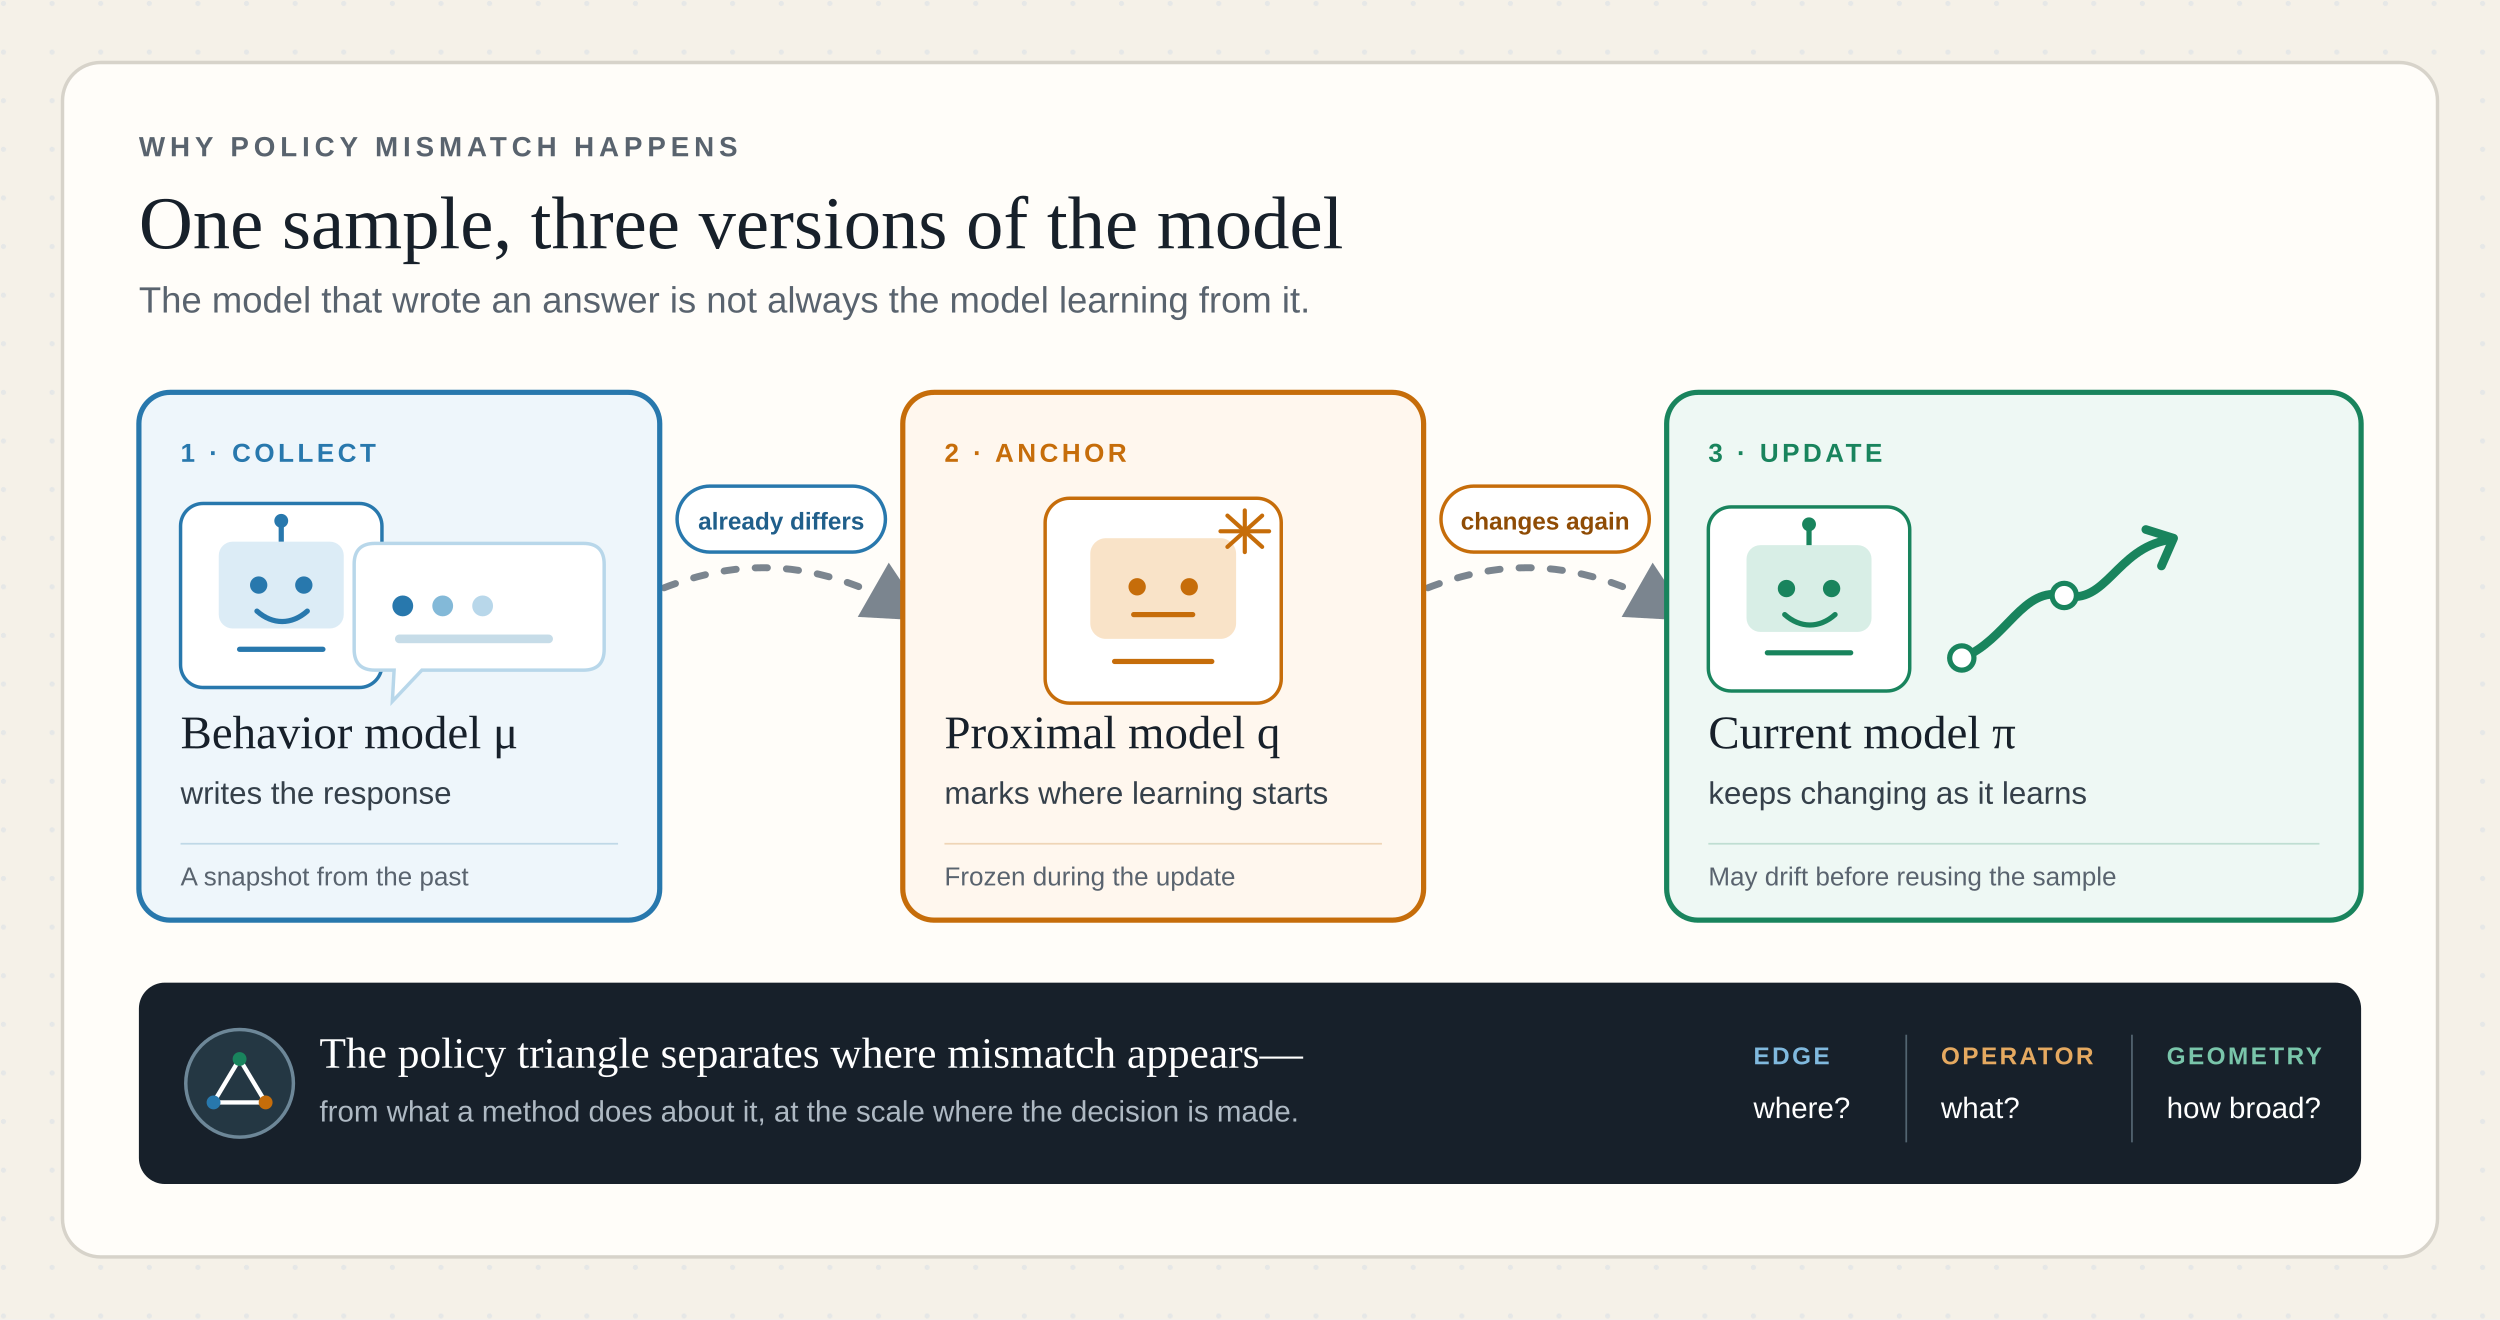
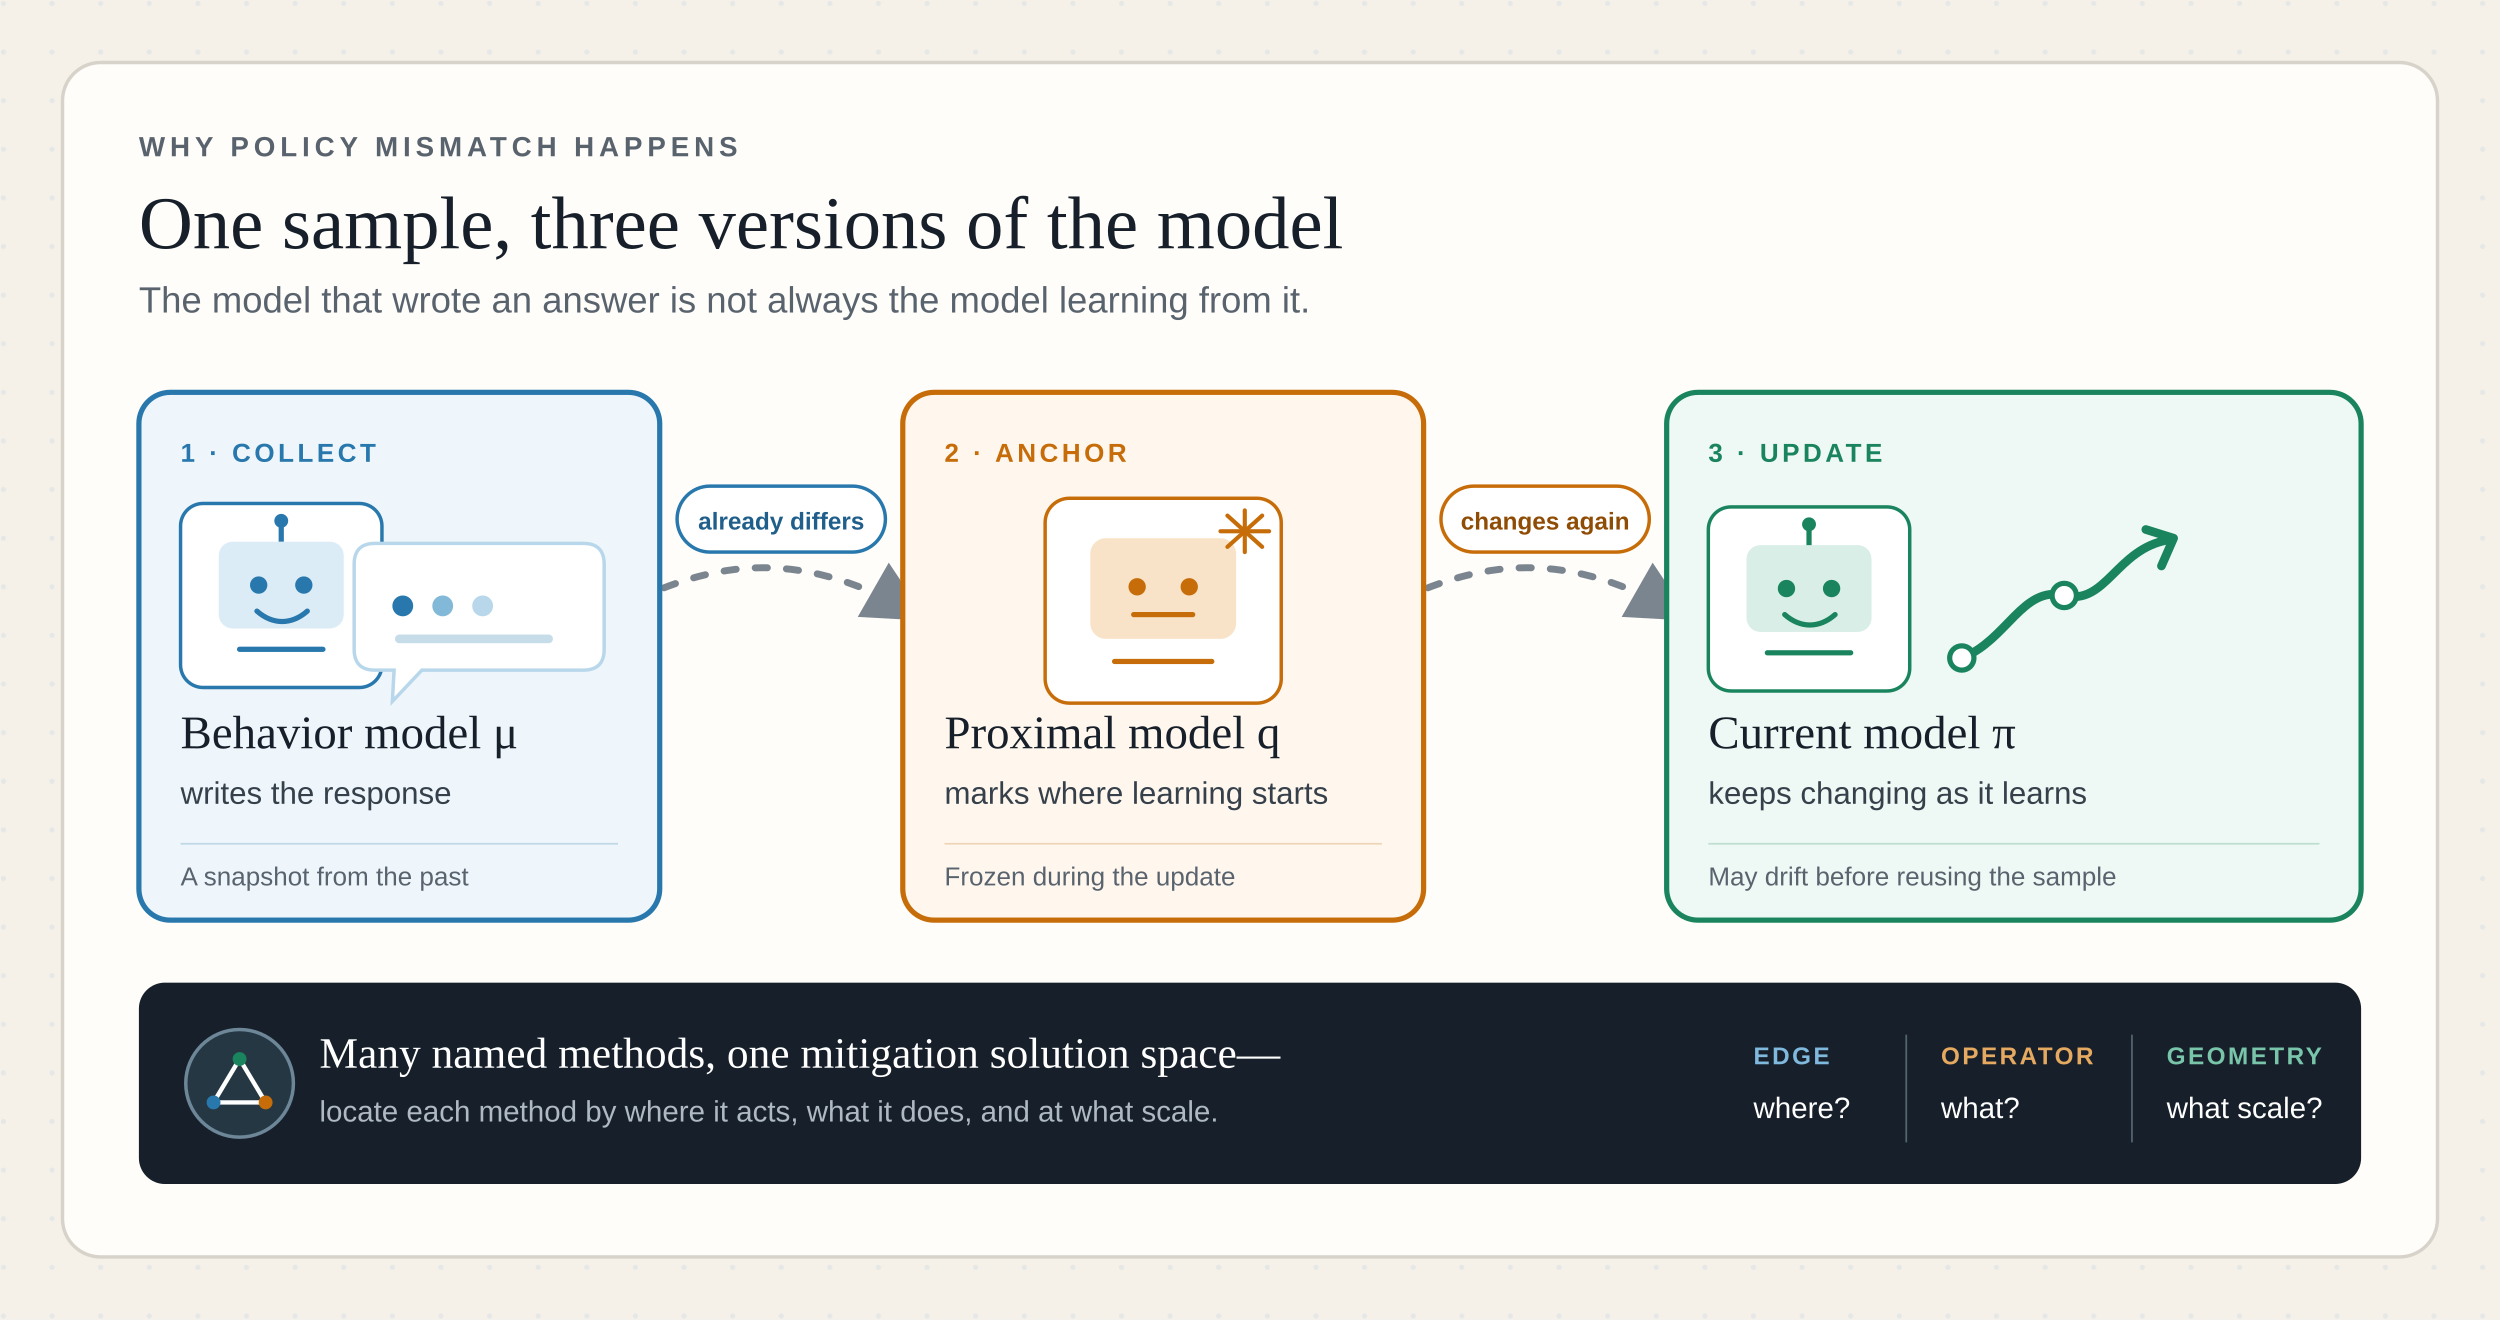
<svg xmlns="http://www.w3.org/2000/svg" viewBox="0 0 1440 760" role="img" aria-labelledby="intro-title intro-desc">
  <defs>
    <pattern id="intro-dots" width="28" height="28" patternUnits="userSpaceOnUse">
      <circle cx="2" cy="2" r="1.5" fill="#dfe4e7" opacity="0.7" />
    </pattern>
    <marker id="flow-arrow" viewBox="0 0 10 10" refX="8" refY="5" markerWidth="9" markerHeight="9" orient="auto">
      <path d="M0 0 L10 5 L0 10 z" fill="#7b858f" />
    </marker>
  </defs>
  <rect width="1440" height="760" fill="#f5f1e8" />
  <rect width="1440" height="760" fill="url(#intro-dots)" />
  <rect x="36" y="36" width="1368" height="688" rx="22" fill="#fffdf9" stroke="#d7d3ca" stroke-width="2" />
  <g font-family="Arial, Helvetica, sans-serif">
    <text x="80" y="90" fill="#59636e" font-size="16" font-weight="700" letter-spacing="2.8">WHY POLICY MISMATCH HAPPENS</text>
    <text x="80" y="143" fill="#17202a" font-family="Georgia, 'Times New Roman', serif" font-size="43">One sample, three versions of the model</text>
    <text x="80" y="180" fill="#59636e" font-size="21">The model that wrote an answer is not always the model learning from it.</text>
  </g>
  <path d="M350 354 C415 318 465 318 528 354" fill="none" stroke="#7b858f" stroke-width="4" stroke-linecap="round" stroke-dasharray="7 11" marker-end="url(#flow-arrow)" />
  <path d="M790 354 C855 318 905 318 968 354" fill="none" stroke="#7b858f" stroke-width="4" stroke-linecap="round" stroke-dasharray="7 11" marker-end="url(#flow-arrow)" />
  <g transform="translate(80 226)">
    <rect width="300" height="304" rx="18" fill="#eef6fb" stroke="#2878ad" stroke-width="3" />
    <text x="24" y="40" fill="#2878ad" font-family="Arial, Helvetica, sans-serif" font-size="15" font-weight="700" letter-spacing="2">1 · COLLECT</text>
    <g transform="translate(24 64)">
      <rect width="116" height="106" rx="13" fill="#ffffff" stroke="#2878ad" stroke-width="2" />
      <rect x="22" y="22" width="72" height="50" rx="8" fill="#dcecf6" />
      <circle cx="45" cy="47" r="5" fill="#2878ad" />
      <circle cx="71" cy="47" r="5" fill="#2878ad" />
      <path d="M44 62 C53 70 64 70 73 62" fill="none" stroke="#2878ad" stroke-width="3" stroke-linecap="round" />
      <line x1="58" y1="13" x2="58" y2="22" stroke="#2878ad" stroke-width="3" />
      <circle cx="58" cy="10" r="4" fill="#2878ad" />
      <line x1="34" y1="84" x2="82" y2="84" stroke="#2878ad" stroke-width="3" stroke-linecap="round" />
    </g>
    <g transform="translate(124 87)">
      <path d="M0 12 Q0 0 12 0 H132 Q144 0 144 12 V61 Q144 73 132 73 H39 L22 91 L23 73 H12 Q0 73 0 61 Z" fill="#ffffff" stroke="#b8d7ea" stroke-width="2" />
      <circle cx="28" cy="36" r="6" fill="#2878ad" />
      <circle cx="51" cy="36" r="6" fill="#83b9d8" />
      <circle cx="74" cy="36" r="6" fill="#b8d7ea" />
      <line x1="26" y1="55" x2="112" y2="55" stroke="#c6dce8" stroke-width="5" stroke-linecap="round" />
    </g>
    <text x="24" y="205" fill="#17202a" font-family="Georgia, 'Times New Roman', serif" font-size="27">Behavior model μ</text>
    <text x="24" y="237" fill="#35404a" font-family="Arial, Helvetica, sans-serif" font-size="18">writes the response</text>
    <line x1="24" y1="260" x2="276" y2="260" stroke="#bfd8e7" />
    <text x="24" y="284" fill="#59636e" font-family="Arial, Helvetica, sans-serif" font-size="15">A snapshot from the past</text>
  </g>
  <g transform="translate(520 226)">
    <rect width="300" height="304" rx="18" fill="#fff7ee" stroke="#c66d0a" stroke-width="3" />
    <text x="24" y="40" fill="#c66d0a" font-family="Arial, Helvetica, sans-serif" font-size="15" font-weight="700" letter-spacing="2">2 · ANCHOR</text>
    <g transform="translate(82 61)">
      <rect width="136" height="118" rx="14" fill="#ffffff" stroke="#c66d0a" stroke-width="2" />
      <rect x="26" y="23" width="84" height="58" rx="9" fill="#f9e3c8" />
      <circle cx="53" cy="51" r="5" fill="#c66d0a" />
      <circle cx="83" cy="51" r="5" fill="#c66d0a" />
      <path d="M51 67 H85" fill="none" stroke="#c66d0a" stroke-width="3" stroke-linecap="round" />
      <line x1="40" y1="94" x2="96" y2="94" stroke="#c66d0a" stroke-width="3" stroke-linecap="round" />
      <g transform="translate(101 7)" stroke="#c66d0a" stroke-width="2.4" stroke-linecap="round">
        <line x1="0" y1="12" x2="28" y2="12" />
        <line x1="14" y1="0" x2="14" y2="24" />
        <line x1="4" y1="3" x2="24" y2="21" />
        <line x1="24" y1="3" x2="4" y2="21" />
      </g>
    </g>
    <text x="24" y="205" fill="#17202a" font-family="Georgia, 'Times New Roman', serif" font-size="27">Proximal model q</text>
    <text x="24" y="237" fill="#35404a" font-family="Arial, Helvetica, sans-serif" font-size="18">marks where learning starts</text>
    <line x1="24" y1="260" x2="276" y2="260" stroke="#efd5b6" />
    <text x="24" y="284" fill="#59636e" font-family="Arial, Helvetica, sans-serif" font-size="15">Frozen during the update</text>
  </g>
  <g transform="translate(960 226)">
    <rect width="400" height="304" rx="18" fill="#eef8f4" stroke="#19845d" stroke-width="3" />
    <text x="24" y="40" fill="#19845d" font-family="Arial, Helvetica, sans-serif" font-size="15" font-weight="700" letter-spacing="2">3 · UPDATE</text>
    <g transform="translate(24 66)">
      <rect width="116" height="106" rx="13" fill="#ffffff" stroke="#19845d" stroke-width="2" />
      <rect x="22" y="22" width="72" height="50" rx="8" fill="#d8eee6" />
      <circle cx="45" cy="47" r="5" fill="#19845d" />
      <circle cx="71" cy="47" r="5" fill="#19845d" />
      <path d="M44 62 C53 70 64 70 73 62" fill="none" stroke="#19845d" stroke-width="3" stroke-linecap="round" />
      <line x1="58" y1="13" x2="58" y2="22" stroke="#19845d" stroke-width="3" />
      <circle cx="58" cy="10" r="4" fill="#19845d" />
      <line x1="34" y1="84" x2="82" y2="84" stroke="#19845d" stroke-width="3" stroke-linecap="round" />
    </g>
    <g transform="translate(162 69)">
      <path d="M8 84 C34 74 43 42 67 48 C91 54 97 21 127 16" fill="none" stroke="#19845d" stroke-width="5" stroke-linecap="round" />
      <path d="M114 10 L130 15 L123 31" fill="none" stroke="#19845d" stroke-width="5" stroke-linecap="round" stroke-linejoin="round" />
      <circle cx="8" cy="84" r="7" fill="#ffffff" stroke="#19845d" stroke-width="3" />
      <circle cx="67" cy="48" r="7" fill="#ffffff" stroke="#19845d" stroke-width="3" />
    </g>
    <text x="24" y="205" fill="#17202a" font-family="Georgia, 'Times New Roman', serif" font-size="27">Current model π</text>
    <text x="24" y="237" fill="#35404a" font-family="Arial, Helvetica, sans-serif" font-size="18">keeps changing as it learns</text>
    <line x1="24" y1="260" x2="376" y2="260" stroke="#bfded2" />
    <text x="24" y="284" fill="#59636e" font-family="Arial, Helvetica, sans-serif" font-size="15">May drift before reusing the sample</text>
  </g>
  <g transform="translate(390 280)">
    <rect width="120" height="38" rx="19" fill="#ffffff" stroke="#2878ad" stroke-width="2" />
    <text x="60" y="25" text-anchor="middle" fill="#205f8b" font-family="Arial, Helvetica, sans-serif" font-size="14" font-weight="700">already differs</text>
  </g>
  <g transform="translate(830 280)">
    <rect width="120" height="38" rx="19" fill="#ffffff" stroke="#c66d0a" stroke-width="2" />
    <text x="60" y="25" text-anchor="middle" fill="#8f4c05" font-family="Arial, Helvetica, sans-serif" font-size="14" font-weight="700">changes again</text>
  </g>
  <g transform="translate(80 566)">
    <rect width="1280" height="116" rx="15" fill="#17202a" />
    <g transform="translate(26 26)">
      <circle cx="32" cy="32" r="31" fill="#243743" stroke="#6d8798" stroke-width="2" />
      <path d="M17 43 L32 18 L47 43 Z" fill="none" stroke="#ffffff" stroke-width="2.5" stroke-linejoin="round" />
      <circle cx="17" cy="43" r="4" fill="#2878ad" />
      <circle cx="32" cy="18" r="4" fill="#19845d" />
      <circle cx="47" cy="43" r="4" fill="#c66d0a" />
    </g>
-     <text x="104" y="49" fill="#ffffff" font-family="Georgia, 'Times New Roman', serif" font-size="25">The policy triangle separates where mismatch appears—</text>
-     <text x="104" y="80" fill="#aeb9c3" font-family="Arial, Helvetica, sans-serif" font-size="17">from what a method does about it, at the scale where the decision is made.</text>
+     <text x="104" y="49" fill="#ffffff" font-family="Georgia, 'Times New Roman', serif" font-size="25">Many named methods, one mitigation solution space—</text>
+     <text x="104" y="80" fill="#aeb9c3" font-family="Arial, Helvetica, sans-serif" font-size="17">locate each method by where it acts, what it does, and at what scale.</text>
    <g transform="translate(930 30)" font-family="Arial, Helvetica, sans-serif">
      <text x="0" y="17" fill="#80b9de" font-size="14" font-weight="700" letter-spacing="1.4">EDGE</text>
      <text x="0" y="48" fill="#ffffff" font-size="17">where?</text>
      <line x1="88" y1="0" x2="88" y2="62" stroke="#536571" />
      <text x="108" y="17" fill="#e5a960" font-size="14" font-weight="700" letter-spacing="1.4">OPERATOR</text>
      <text x="108" y="48" fill="#ffffff" font-size="17">what?</text>
      <line x1="218" y1="0" x2="218" y2="62" stroke="#536571" />
      <text x="238" y="17" fill="#79c5aa" font-size="14" font-weight="700" letter-spacing="1.4">GEOMETRY</text>
-       <text x="238" y="48" fill="#ffffff" font-size="17">how broad?</text>
+       <text x="238" y="48" fill="#ffffff" font-size="17">what scale?</text>
    </g>
  </g>
</svg>
